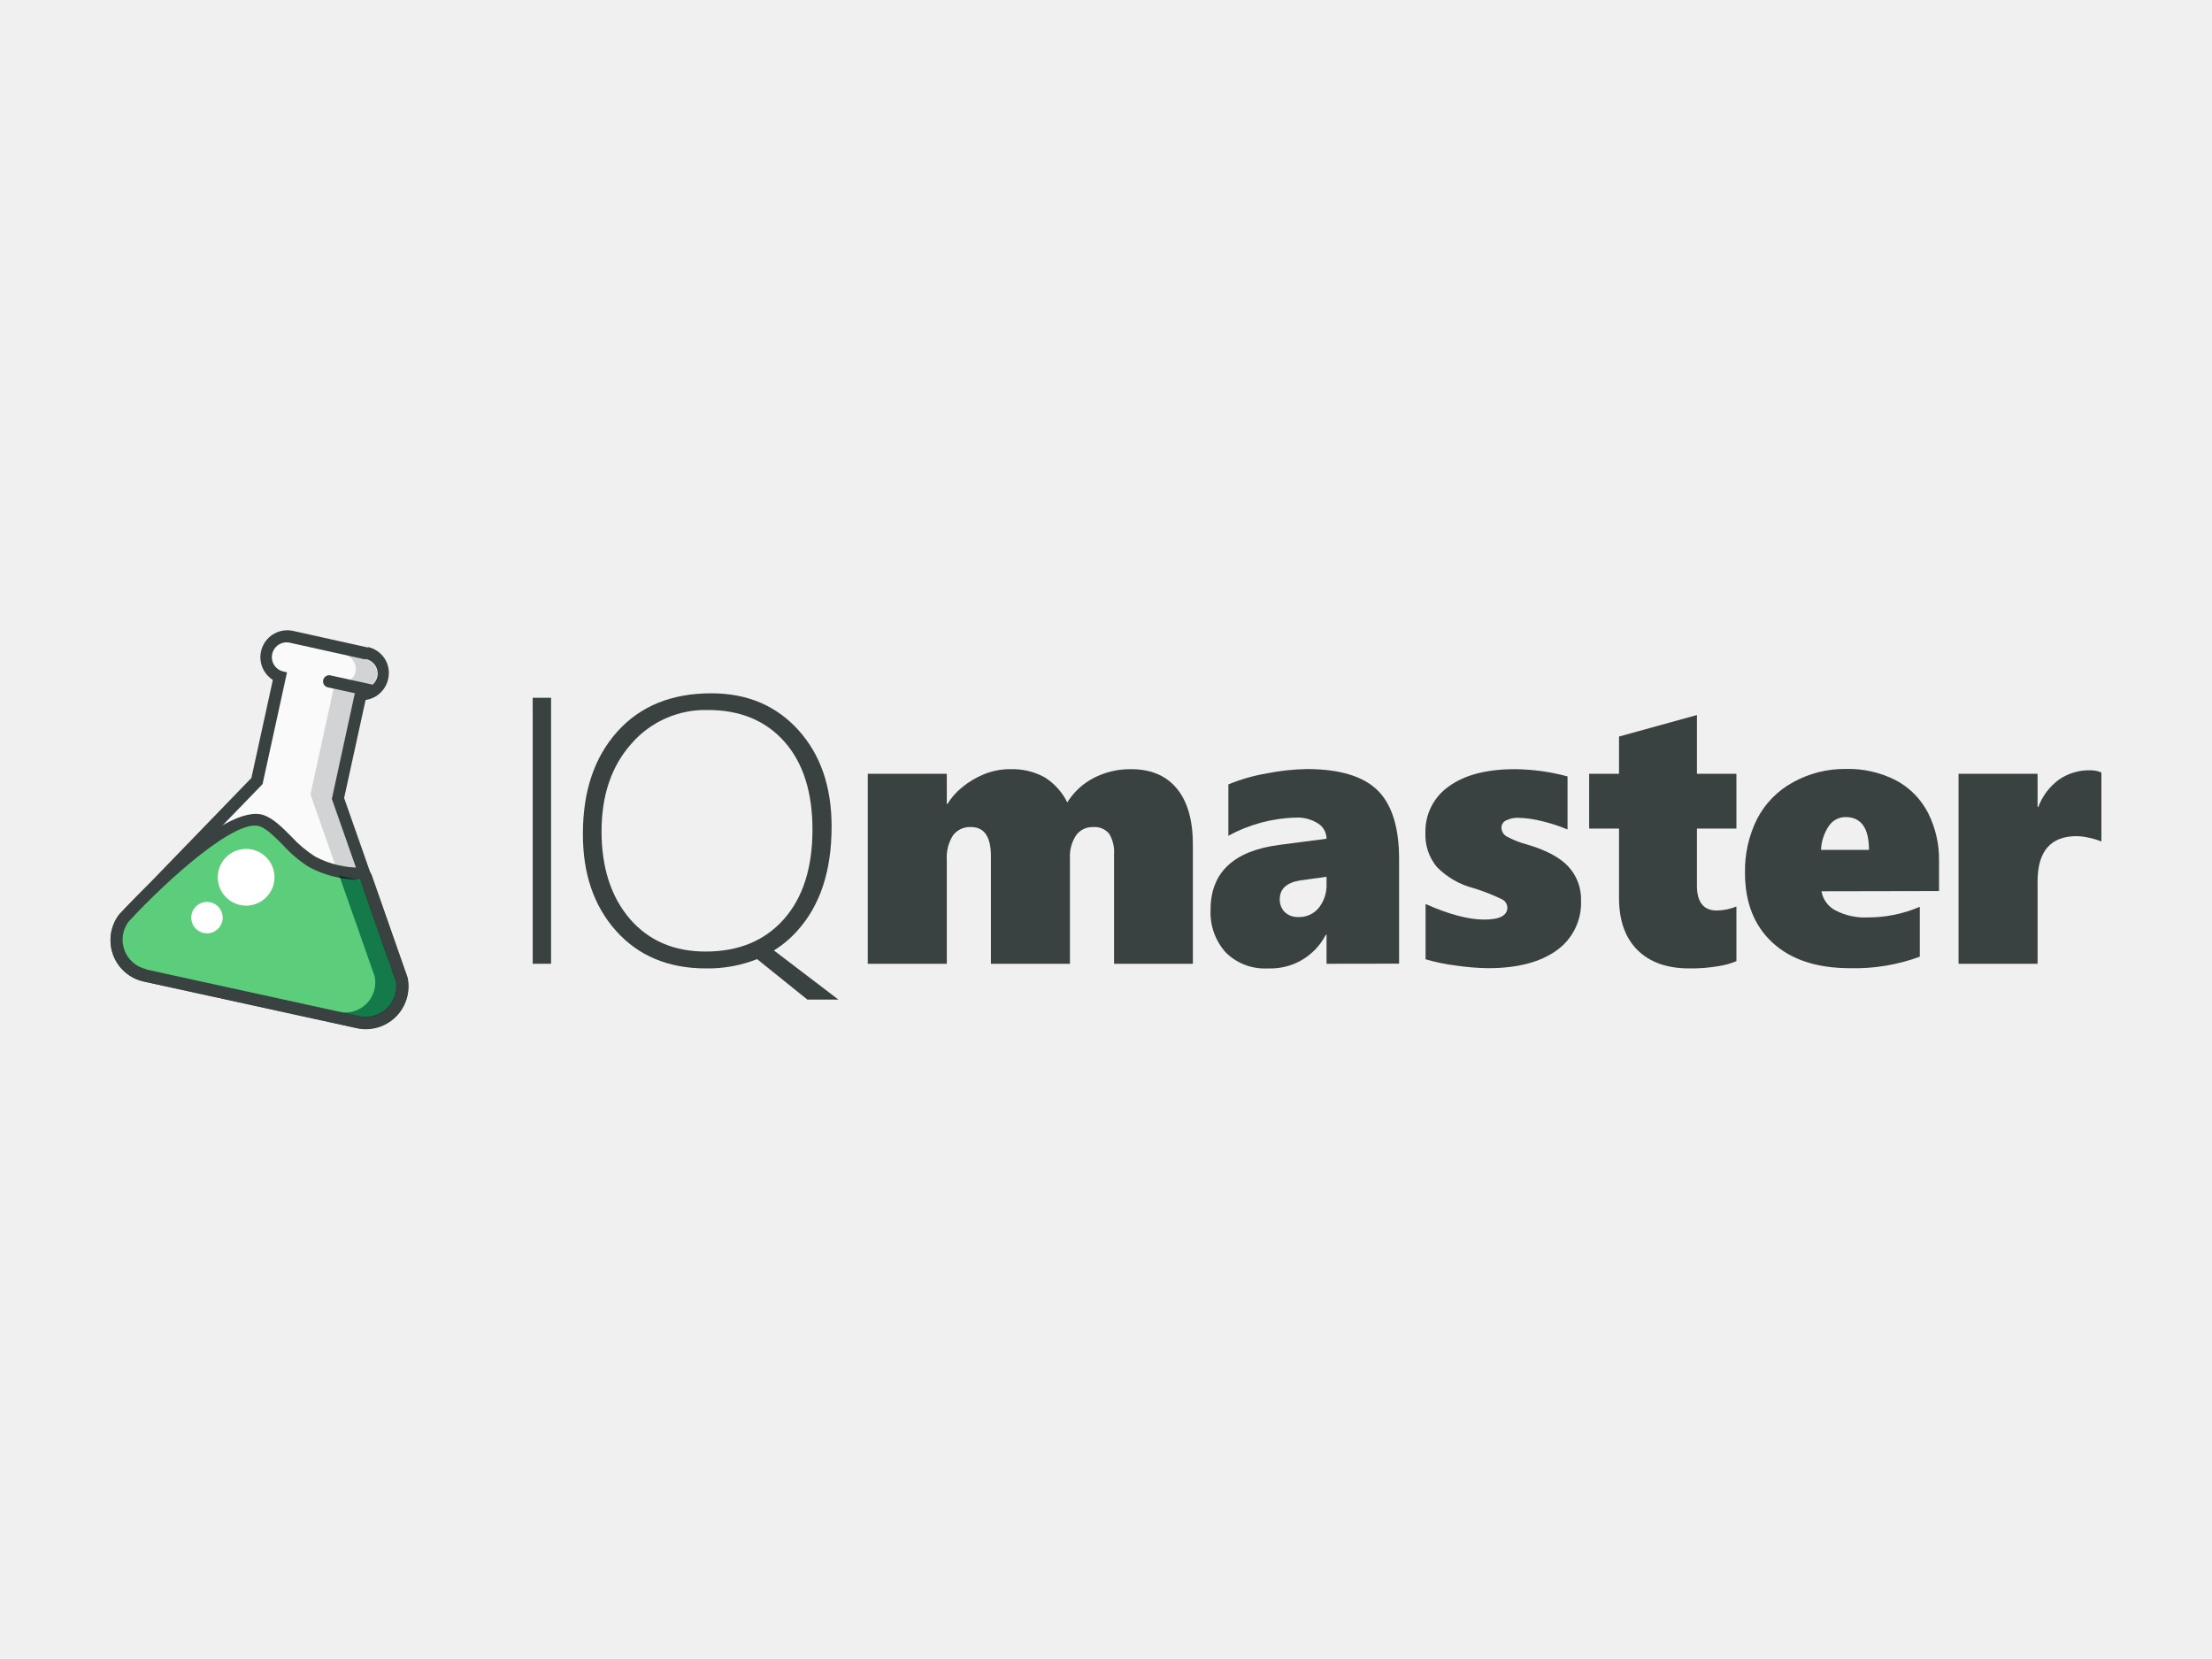
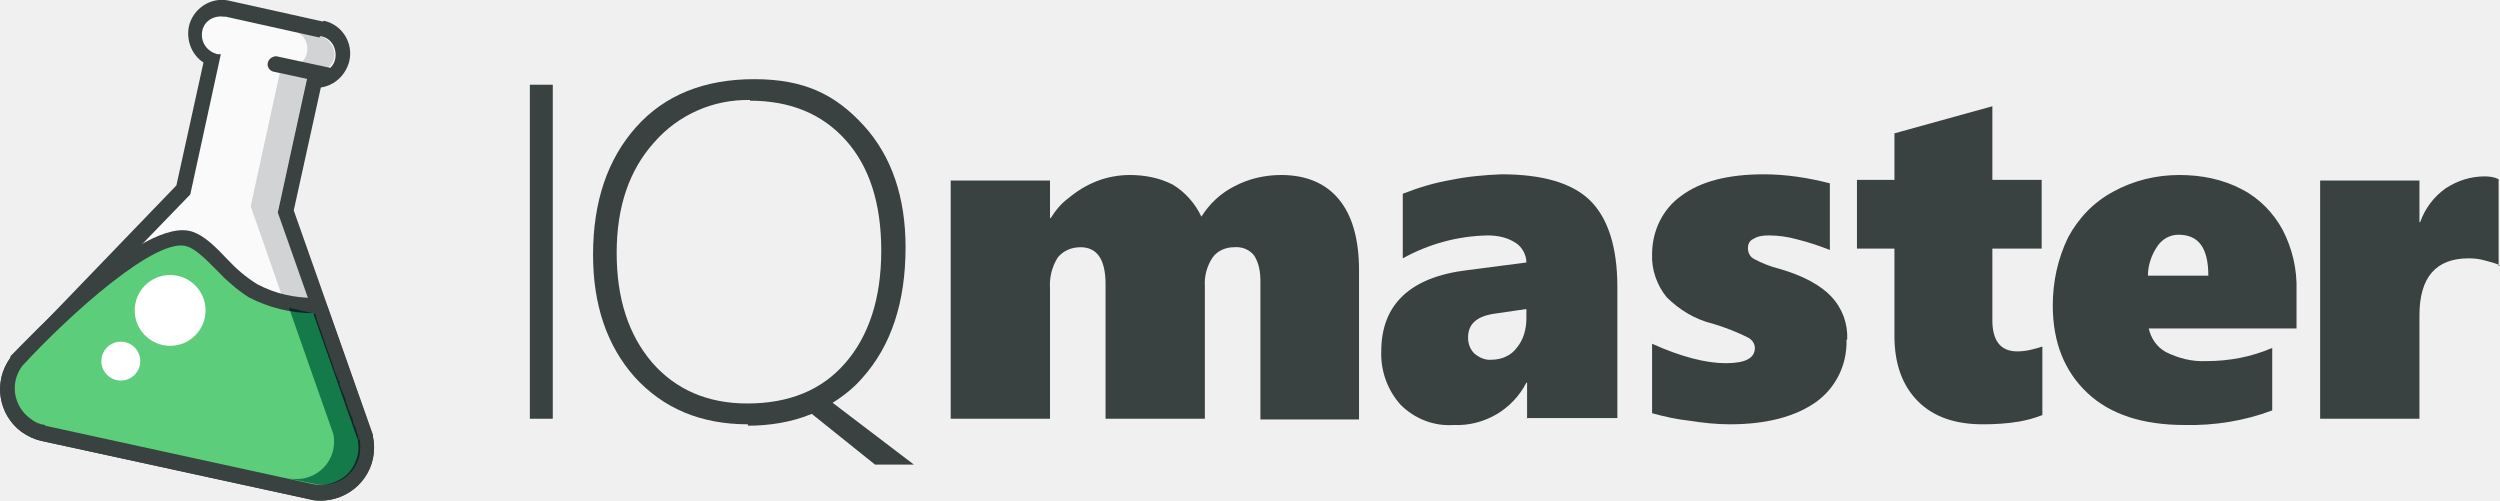
- <svg xmlns="http://www.w3.org/2000/svg" viewBox="0 0 400 300">
+ <svg xmlns="http://www.w3.org/2000/svg" id="Layer_1" version="1.1" viewBox="0 0 360 72.1">
  <defs>
-     <style>.cls-1{isolation:isolate;}.cls-2{fill:#394240;}.cls-3{fill:#fafafa;}.cls-4{fill:#d1d3d4;}.cls-5{fill:#5cce7b;}.cls-6{mix-blend-mode:multiply;}.cls-7{fill:#399799;}.cls-8{fill:#fff;}</style>
+     <style>
+       .st0 {
+         fill: #399799;
+       }
+ 
+       .st1 {
+         fill: #d1d3d4;
+       }
+ 
+       .st2 {
+         isolation: isolate;
+       }
+ 
+       .st3 {
+         mix-blend-mode: multiply;
+       }
+ 
+       .st4 {
+         fill: #fff;
+       }
+ 
+       .st5 {
+         fill: #fafafa;
+       }
+ 
+       .st6 {
+         fill: #394240;
+       }
+ 
+       .st7 {
+         fill: #5cce7b;
+       }
+     </style>
  </defs>
-   <g class="cls-1">
-     <g id="Layer_1" data-name="Layer 1">
-       <path class="cls-2" d="M96.33,174.28v-48.1h3.32v48.1Z" />
-       <path class="cls-2" d="M127.67,175.12q-10.2,0-16.26-6.78t-6-17.61q0-11.5,6.22-18.43t17-6.93q9.74,0,15.75,6.66t6,17.46q0,11.94-6.17,18.79a19.26,19.26,0,0,1-4.26,3.59l11.67,8.89H146l-9.09-7.32A24.08,24.08,0,0,1,127.67,175.12Zm.33-46.73a17.7,17.7,0,0,0-13.8,6.07q-5.43,6.07-5.42,15.9t5.13,15.82q5.13,5.9,13.69,5.89,8.93,0,14.12-5.82t5.2-16.22q0-10.2-5.08-15.92T128,128.39Z" />
-       <path class="cls-2" d="M201.46,174.28V154.49a6.37,6.37,0,0,0-.88-3.71,3.36,3.36,0,0,0-2.9-1.22,3.63,3.63,0,0,0-3.09,1.49,6.83,6.83,0,0,0-1.11,4.14v19.09H179.19V154.83q0-5.27-3.59-5.27a3.81,3.81,0,0,0-3.29,1.53,7.4,7.4,0,0,0-1.1,4.37v18.82H156.92V139.93h14.29v5.44h.13a11.16,11.16,0,0,1,2.57-2.94,15.05,15.05,0,0,1,4-2.41,12.3,12.3,0,0,1,4.8-.93,12.08,12.08,0,0,1,6.16,1.45A11.21,11.21,0,0,1,193,145.1a12.24,12.24,0,0,1,4.83-4.45,14.39,14.39,0,0,1,6.71-1.56q5.4,0,8.29,3.53t2.88,10.16v21.5Z" />
-       <path class="cls-2" d="M239.88,174.28v-5.23h-.14a11.23,11.23,0,0,1-10.46,6.07,10,10,0,0,1-7.62-2.88,10.76,10.76,0,0,1-2.75-7.72q0-10.12,12.45-11.74l8.52-1.11a3.27,3.27,0,0,0-1.51-2.75,6.93,6.93,0,0,0-4.06-1.07,26.63,26.63,0,0,0-12.18,3.29v-9.3a33.22,33.22,0,0,1,7-2,41,41,0,0,1,7.18-.77c5.83,0,10.07,1.25,12.69,3.74s4,6.66,4,12.5v18.95Zm-8.46-11.67a3.16,3.16,0,0,0,.89,2.31,3.37,3.37,0,0,0,2.53.91,4.52,4.52,0,0,0,3.65-1.68,6.54,6.54,0,0,0,1.39-4.29v-1.31l-4.83.67Q231.42,159.82,231.42,162.61Z" />
-       <path class="cls-2" d="M285.9,162.88a10.5,10.5,0,0,1-4.44,9q-4.45,3.2-12.4,3.2a43.69,43.69,0,0,1-5.72-.47,34.62,34.62,0,0,1-5.55-1.14v-10q6.34,2.82,10.6,2.82c2.8,0,4.19-.73,4.19-2.18a1.73,1.73,0,0,0-1-1.5,35.18,35.18,0,0,0-5.1-2,14.38,14.38,0,0,1-6.64-3.82,9.09,9.09,0,0,1-2.08-6.21A9.92,9.92,0,0,1,262,142.2q4.25-3.1,11.93-3.11a38,38,0,0,1,9.53,1.31V150a28.89,28.89,0,0,0-4.63-1.51,18.86,18.86,0,0,0-4.23-.6,4.53,4.53,0,0,0-2.25.47,1.43,1.43,0,0,0-.84,1.3,1.84,1.84,0,0,0,.91,1.58,16.13,16.13,0,0,0,3.62,1.44q5.26,1.54,7.55,4A8.68,8.68,0,0,1,285.9,162.88Z" />
-       <path class="cls-2" d="M314,173.81a13.58,13.58,0,0,1-3.19.89,29,29,0,0,1-5.33.42q-6,0-9.34-3.29t-3.37-9.36V149.83h-5.4v-9.9h5.4v-6.74l14.09-3.89v10.63H314v9.9h-7.14v10.3c0,3,1.19,4.52,3.58,4.52a9.76,9.76,0,0,0,3.56-.73Z" />
-       <path class="cls-2" d="M329.38,161.17a4.83,4.83,0,0,0,2.55,3.47,11.45,11.45,0,0,0,5.77,1.26,23.71,23.71,0,0,0,9.46-1.92V173a33.93,33.93,0,0,1-12.61,2.08q-9,0-14-4.6t-5-12.64a20.92,20.92,0,0,1,2.19-9.76,15.87,15.87,0,0,1,6.51-6.63,19.25,19.25,0,0,1,9.51-2.4,18.8,18.8,0,0,1,9.13,2.08,13.89,13.89,0,0,1,5.75,5.84,18.71,18.71,0,0,1,2,8.79v5.37Zm8.59-7.48q0-5.94-4.26-5.94a3.62,3.62,0,0,0-3,1.62,8.26,8.26,0,0,0-1.41,4.32Z" />
-       <path class="cls-2" d="M380,152.18a11.36,11.36,0,0,0-2.18-.68,11.15,11.15,0,0,0-2.28-.3q-7.08,0-7.08,8.19v14.89H354.17V139.93h14.29v6h.13a10.8,10.8,0,0,1,3.73-4.95,9.56,9.56,0,0,1,5.63-1.69,4.81,4.81,0,0,1,2.05.4Z" />
-       <path class="cls-3" d="M26.26,176.39a6.56,6.56,0,0,1-3.9-10.27l.1-.12,24-24.82L50.6,122.3A3.75,3.75,0,0,1,48.3,118a3.79,3.79,0,0,1,4.49-2.88l13.51,3a3.77,3.77,0,0,1-1,7.45l-4.13,18.88L72.6,177l0,.14a6.56,6.56,0,0,1-7.83,7.7Z" />
-       <path class="cls-4" d="M71.55,177.35,60,144.48l4.42-20.21.52.11a2.67,2.67,0,0,0,3.18-2h0a2.68,2.68,0,0,0-2-3.18l-3.86-.84a2.66,2.66,0,0,1,2,3.18h0a2.66,2.66,0,0,1-3.18,2l-.51-.11-4.43,20.22,11.55,32.87a5.44,5.44,0,0,1-6.5,6.39l3.86.85A5.44,5.44,0,0,0,71.55,177.35Z" />
-       <path class="cls-2" d="M67.36,126a1,1,0,0,1-.24,0l-7.93-1.73a1.11,1.11,0,0,1,.47-2.16l7.93,1.74a1.1,1.1,0,0,1-.23,2.18Z" />
-       <path class="cls-2" d="M66.06,119.16a2.67,2.67,0,1,1-1.14,5.21l-.52-.11L60,144.47l11.55,32.88a5.44,5.44,0,0,1-6.5,6.39l-19.27-4.21L26.5,175.31a5.44,5.44,0,0,1-3.24-8.52l24.22-25,4.42-20.21-.51-.12a2.67,2.67,0,1,1,1.14-5.21l13.53,3m.47-2.16-13.51-3a4.87,4.87,0,0,0-3.68,8.86l-3.88,17.73-23.81,24.6a1.81,1.81,0,0,0-.18.23,7.64,7.64,0,0,0,4.54,12l19.26,4.21,19.27,4.22a7.64,7.64,0,0,0,9.12-9l-.07-.29L62.23,144.31l3.88-17.73a4.89,4.89,0,0,0,4.08-3.79A4.79,4.79,0,0,0,66.53,117Z" />
-       <path class="cls-5" d="M26.26,176.39a6.56,6.56,0,0,1-3.9-10.27l.1-.12s18.42-20,25-17.52c2.83,1.06,5.66,5.54,9,7.38A18.27,18.27,0,0,0,65.37,158a1.15,1.15,0,0,1,.81.72L72.58,177l0,.14a6.5,6.5,0,0,1-1.83,6,6.57,6.57,0,0,1-6,1.74Z" />
-       <path class="cls-2" d="M66.2,186.07a7.56,7.56,0,0,1-1.64-.18L26,177.46a7.66,7.66,0,0,1-4.54-12l.14-.17c2-2.14,19.16-20.5,26.2-17.85,1.7.64,3.26,2.2,4.9,3.85A21.26,21.26,0,0,0,57,154.9a17.26,17.26,0,0,0,8.34,2h.15l.15,0a2.24,2.24,0,0,1,1.6,1.39l6.48,18.5a7.66,7.66,0,0,1-7.48,9.22ZM26.49,175.32,65,183.75a5.49,5.49,0,0,0,5-1.45,5.4,5.4,0,0,0,1.51-5l-6.38-18.21a19.56,19.56,0,0,1-9.27-2.31,22.53,22.53,0,0,1-4.72-4c-1.47-1.47-2.86-2.87-4.12-3.34-4.28-1.61-16.86,9.73-23.79,17.25a5.46,5.46,0,0,0,3.23,8.57Z" />
-       <g class="cls-6">
-         <path class="cls-7" d="M71.55,177.35l-.1-.27a.28.28,0,0,1,0-.12l-.08-.24a0,0,0,0,0,0,0l-.28-.78c0-.12-.08-.24-.14-.39l-.15-.37-.21-.59-.07-.2-.3-.88-.08-.24a1.23,1.23,0,0,1-.11-.34l0-.07c-.11-.32-.24-.67-.36-1l-.1-.29c-.25-.69-.5-1.44-.78-2.21l-.1-.27c-.24-.66-.47-1.34-.71-2l-.3-.88c-.49-1.4-1-2.84-1.52-4.31l-.39-1.1-.21-.59-.35-1-3.85-.85,6.4,18.23a5.45,5.45,0,0,1-6.51,6.39l3.86.84A5.46,5.46,0,0,0,71.55,177.35Z" />
+   <g class="st2">
+     <g id="Layer_11" data-name="Layer_1">
+       <path class="st6" d="M76.3,60.3V12.2h3.3v48.1h-3.3Z" />
+       <path class="st6" d="M107.7,61.1c-6.8,0-12.2-2.3-16.3-6.8-4-4.5-6-10.4-6-17.6,0-7.7,2.1-13.8,6.2-18.4,4.1-4.6,9.8-6.9,17-6.9s11.7,2.2,15.8,6.7c4,4.4,6,10.3,6,17.5,0,8-2.1,14.2-6.2,18.8-1.2,1.4-2.7,2.6-4.3,3.6l11.7,8.9h-5.6l-9.1-7.3c-2.9,1.2-6.1,1.7-9.2,1.7ZM108,14.4c-5.3-.1-10.3,2.1-13.8,6.1-3.6,4-5.4,9.3-5.4,15.9,0,6.6,1.7,11.8,5.1,15.8,3.4,3.9,8,5.9,13.7,5.9,6,0,10.7-1.9,14.1-5.8s5.2-9.3,5.2-16.2c0-6.8-1.7-12.1-5.1-15.9s-8-5.7-13.8-5.7Z" />
+       <path class="st6" d="M181.5,60.3v-19.8c0-1.3-.2-2.6-.9-3.7-.7-.9-1.8-1.3-2.9-1.2-1.2,0-2.4.5-3.1,1.5-.8,1.2-1.2,2.7-1.1,4.1v19.1h-14.3v-19.4c0-3.5-1.2-5.3-3.6-5.3-1.3,0-2.5.5-3.3,1.5-.8,1.3-1.2,2.8-1.1,4.4v18.8h-14.3V26h14.3v5.4h.1c.7-1.1,1.5-2.1,2.6-2.9,1.2-1,2.5-1.8,4-2.4,1.5-.6,3.2-.9,4.8-.9,2.1,0,4.3.4,6.2,1.4,1.8,1.1,3.2,2.7,4.1,4.6,1.2-1.9,2.8-3.4,4.8-4.4,2.1-1.1,4.4-1.6,6.7-1.6,3.6,0,6.4,1.2,8.3,3.5s2.9,5.7,2.9,10.2v21.5h-14.2Z" />
+       <path class="st6" d="M219.9,60.3v-5.2h-.1c-2,3.9-6.1,6.3-10.5,6.1-2.8.2-5.6-.9-7.6-2.9-1.9-2.1-2.9-4.9-2.8-7.7,0-6.7,4.1-10.7,12.4-11.7l8.5-1.1c0-1.1-.6-2.2-1.5-2.8-1.2-.8-2.6-1.1-4.1-1.1-4.3.1-8.4,1.2-12.2,3.3v-9.3c2.3-.9,4.6-1.6,7-2,2.4-.5,4.8-.7,7.2-.8,5.8,0,10.1,1.2,12.7,3.7s4,6.7,4,12.5v18.9h-13.1ZM211.4,48.6c0,.9.3,1.7.9,2.3.7.6,1.6,1,2.5.9,1.4,0,2.8-.6,3.6-1.7,1-1.2,1.4-2.7,1.4-4.3v-1.3l-4.8.7c-2.4.4-3.6,1.5-3.6,3.4Z" />
+       <path class="st6" d="M265.9,48.9c.1,3.6-1.5,6.9-4.4,9-3,2.1-7.1,3.2-12.4,3.2-1.9,0-3.8-.2-5.7-.5-1.9-.2-3.7-.6-5.5-1.1v-10c4.2,1.9,7.8,2.8,10.6,2.8s4.2-.7,4.2-2.2c0-.6-.4-1.2-1-1.5-1.6-.8-3.4-1.5-5.1-2-2.5-.6-4.8-2-6.6-3.8-1.4-1.7-2.2-4-2.1-6.2,0-3.3,1.5-6.5,4.2-8.4,2.8-2.1,6.8-3.1,11.9-3.1,3.2,0,6.4.5,9.5,1.3v9.6c-1.5-.6-3-1.1-4.6-1.5-1.4-.4-2.8-.6-4.2-.6-.8,0-1.6.1-2.2.5-.5.2-.8.7-.8,1.3,0,.7.3,1.3.9,1.6,1.1.6,2.4,1.1,3.6,1.4,3.5,1,6,2.4,7.5,4,1.6,1.7,2.4,3.9,2.3,6.2Z" />
+       <path class="st6" d="M294,59.8c-1,.4-2.1.7-3.2.9-1.8.3-3.5.4-5.3.4-4,0-7.1-1.1-9.3-3.3s-3.4-5.3-3.4-9.4v-12.6h-5.4v-9.9h5.4v-6.7l14.1-3.9v10.6h7.1v9.9h-7.1v10.3c0,3,1.2,4.5,3.6,4.5,1.2,0,2.4-.3,3.6-.7v9.9Z" />
+       <path class="st6" d="M309.4,47.2c.3,1.5,1.2,2.8,2.5,3.5,1.8.9,3.8,1.4,5.8,1.3,3.3,0,6.5-.6,9.5-1.9v9c-4,1.5-8.3,2.2-12.6,2.1-6,0-10.7-1.5-14-4.6-3.3-3.1-5-7.3-5-12.6,0-3.4.7-6.7,2.2-9.8,1.5-2.8,3.7-5.1,6.5-6.6,2.9-1.6,6.2-2.4,9.5-2.4,3.2,0,6.3.6,9.1,2.1,2.5,1.3,4.5,3.4,5.8,5.8,1.4,2.7,2.1,5.7,2,8.8v5.4h-21.3ZM318,39.7c0-4-1.4-5.9-4.3-5.9-1.2,0-2.3.6-3,1.6-.9,1.3-1.4,2.8-1.4,4.3h8.7Z" />
+       <path class="st6" d="M360,38.2c-.7-.3-1.4-.5-2.2-.7-.7-.2-1.5-.3-2.3-.3-4.7,0-7.1,2.7-7.1,8.2v14.9h-14.3V26h14.3v6h.1c.7-2,2-3.7,3.7-4.9,1.7-1.1,3.6-1.7,5.6-1.7.7,0,1.4.1,2,.4v12.5Z" />
+       <path class="st5" d="M6.3,62.4c-3.5-.8-5.8-4.3-5-7.8.2-.9.6-1.7,1.1-2.5h.1c0-.1,24-24.9,24-24.9l4.1-18.9c-1.7-.7-2.7-2.5-2.3-4.3.5-2,2.5-3.3,4.5-2.9l13.5,3c2,.4,3.3,2.4,2.9,4.5-.4,1.8-2,3.1-3.9,3l-4.1,18.9,11.4,32.6h0c.7,3.7-1.6,7.1-5.1,7.9-.9.2-1.8.2-2.7,0L6.3,62.4Z" />
+       <path class="st1" d="M51.6,63.4l-11.6-32.9,4.4-20.2h.5c1.4.4,2.8-.5,3.2-1.9h0c.3-1.4-.6-2.8-2-3.2l-3.9-.8c1.4.3,2.3,1.7,2,3.2h0c-.3,1.4-1.7,2.3-3.2,2h-.5c0-.1-4.4,20.1-4.4,20.1l11.5,32.9c.6,2.9-1.3,5.8-4.3,6.4-.7.1-1.5.1-2.2,0l3.9.9c2.9.6,5.8-1.2,6.5-4.1.2-.7.2-1.5,0-2.3Z" />
+       <path class="st6" d="M47.4,12c0,0-.2,0-.2,0l-7.9-1.7c-.6-.2-.9-.8-.7-1.4.2-.5.7-.8,1.2-.8l7.9,1.7c.6.1,1,.7.9,1.3-.1.5-.6.9-1.1.9h0Z" />
+       <path class="st6" d="M46.1,5.2c1.5.2,2.4,1.6,2.2,3.1-.2,1.5-1.6,2.4-3.1,2.2,0,0-.2,0-.3,0h-.5c0-.1-4.4,20.1-4.4,20.1l11.6,32.9c.6,2.9-1.3,5.8-4.3,6.4-.7.1-1.5.1-2.2,0l-19.3-4.2-19.3-4.2c-2.9-.6-4.8-3.5-4.2-6.5.2-.7.5-1.4.9-2l24.2-25,4.4-20.2h-.5c-1.5-.4-2.4-1.7-2.2-3.2s1.6-2.4,3.1-2.2c0,0,.2,0,.3,0l13.5,3M46.5,3.1L33,.1c-2.6-.6-5.2,1.1-5.8,3.7-.4,2,.4,4.1,2.1,5.2l-3.9,17.7L1.7,51.3c0,0-.1.1-.2.2-2.5,3.4-1.8,8.2,1.6,10.7.9.6,1.9,1.1,2.9,1.3l19.3,4.2,19.3,4.2c4.1.9,8.2-1.7,9.1-5.8.2-1,.2-2.1,0-3.2v-.3c0,0-11.4-32.3-11.4-32.3l3.9-17.7c2-.3,3.6-1.8,4.1-3.8.6-2.6-1-5.2-3.6-5.8,0,0,0,0-.1,0h0Z" />
+       <path class="st7" d="M6.3,62.4c-3.5-.8-5.8-4.3-5-7.8.2-.9.6-1.7,1.1-2.5h.1c0-.1,18.4-20.1,25-17.6,2.8,1.1,5.7,5.5,9,7.4,2.7,1.5,5.8,2.2,8.9,2.1.4,0,.7.4.8.7l6.4,18.3h0c.5,2.3-.2,4.6-1.8,6.1-1.6,1.6-3.8,2.2-6,1.7L6.3,62.4Z" />
+       <path class="st6" d="M46.2,72.1c-.6,0-1.1,0-1.6-.2L6,63.5c-4.1-.9-6.7-5-5.8-9.1.2-1,.7-2,1.3-2.9v-.2c2.1-2.1,19.3-20.5,26.3-17.9,1.7.6,3.3,2.2,4.9,3.9,1.3,1.4,2.7,2.6,4.3,3.6,2.6,1.4,5.4,2,8.3,2h.3c.7.2,1.3.7,1.6,1.4l6.5,18.5c.9,4.1-1.8,8.2-5.9,9.1-.5.1-1,.2-1.5.2h0ZM6.5,61.3l38.5,8.4c1.8.4,3.7-.2,5-1.4,1.3-1.3,1.9-3.2,1.5-5l-6.4-18.2c-3.2,0-6.4-.8-9.3-2.3-1.7-1.1-3.3-2.5-4.7-4-1.5-1.5-2.9-2.9-4.1-3.3-4.3-1.6-16.9,9.7-23.8,17.2-1.8,2.4-1.3,5.8,1.2,7.6.6.5,1.3.8,2.1.9h0Z" />
+       <g class="st3">
+         <path class="st0" d="M51.6,63.4v-.3c-.1,0-.1,0,0-.1v-.2h0l-.3-.8c0-.1,0-.2-.1-.4l-.2-.4-.2-.6v-.2c0,0-.4-.9-.4-.9v-.2c-.1-.1-.2-.2-.2-.3h0c-.1-.4-.2-.7-.4-1.1v-.3c-.3-.7-.6-1.4-.9-2.2v-.3c-.3-.7-.6-1.3-.8-2l-.3-.9c-.5-1.4-1-2.8-1.5-4.3l-.4-1.1-.2-.6-.3-1-3.8-.9,6.4,18.2c.6,3-1.3,5.8-4.3,6.4-.7.1-1.5.1-2.2,0l3.9.8c3,.6,5.8-1.3,6.4-4.3.1-.7.1-1.5,0-2.2Z" />
      </g>
-       <circle class="cls-8" cx="44.51" cy="158.64" r="5.13" />
-       <circle class="cls-8" cx="37.43" cy="165.94" r="2.84" />
+       <circle class="st4" cx="24.5" cy="44.7" r="5.1" />
+       <circle class="st4" cx="17.4" cy="52" r="2.8" />
    </g>
  </g>
</svg>
